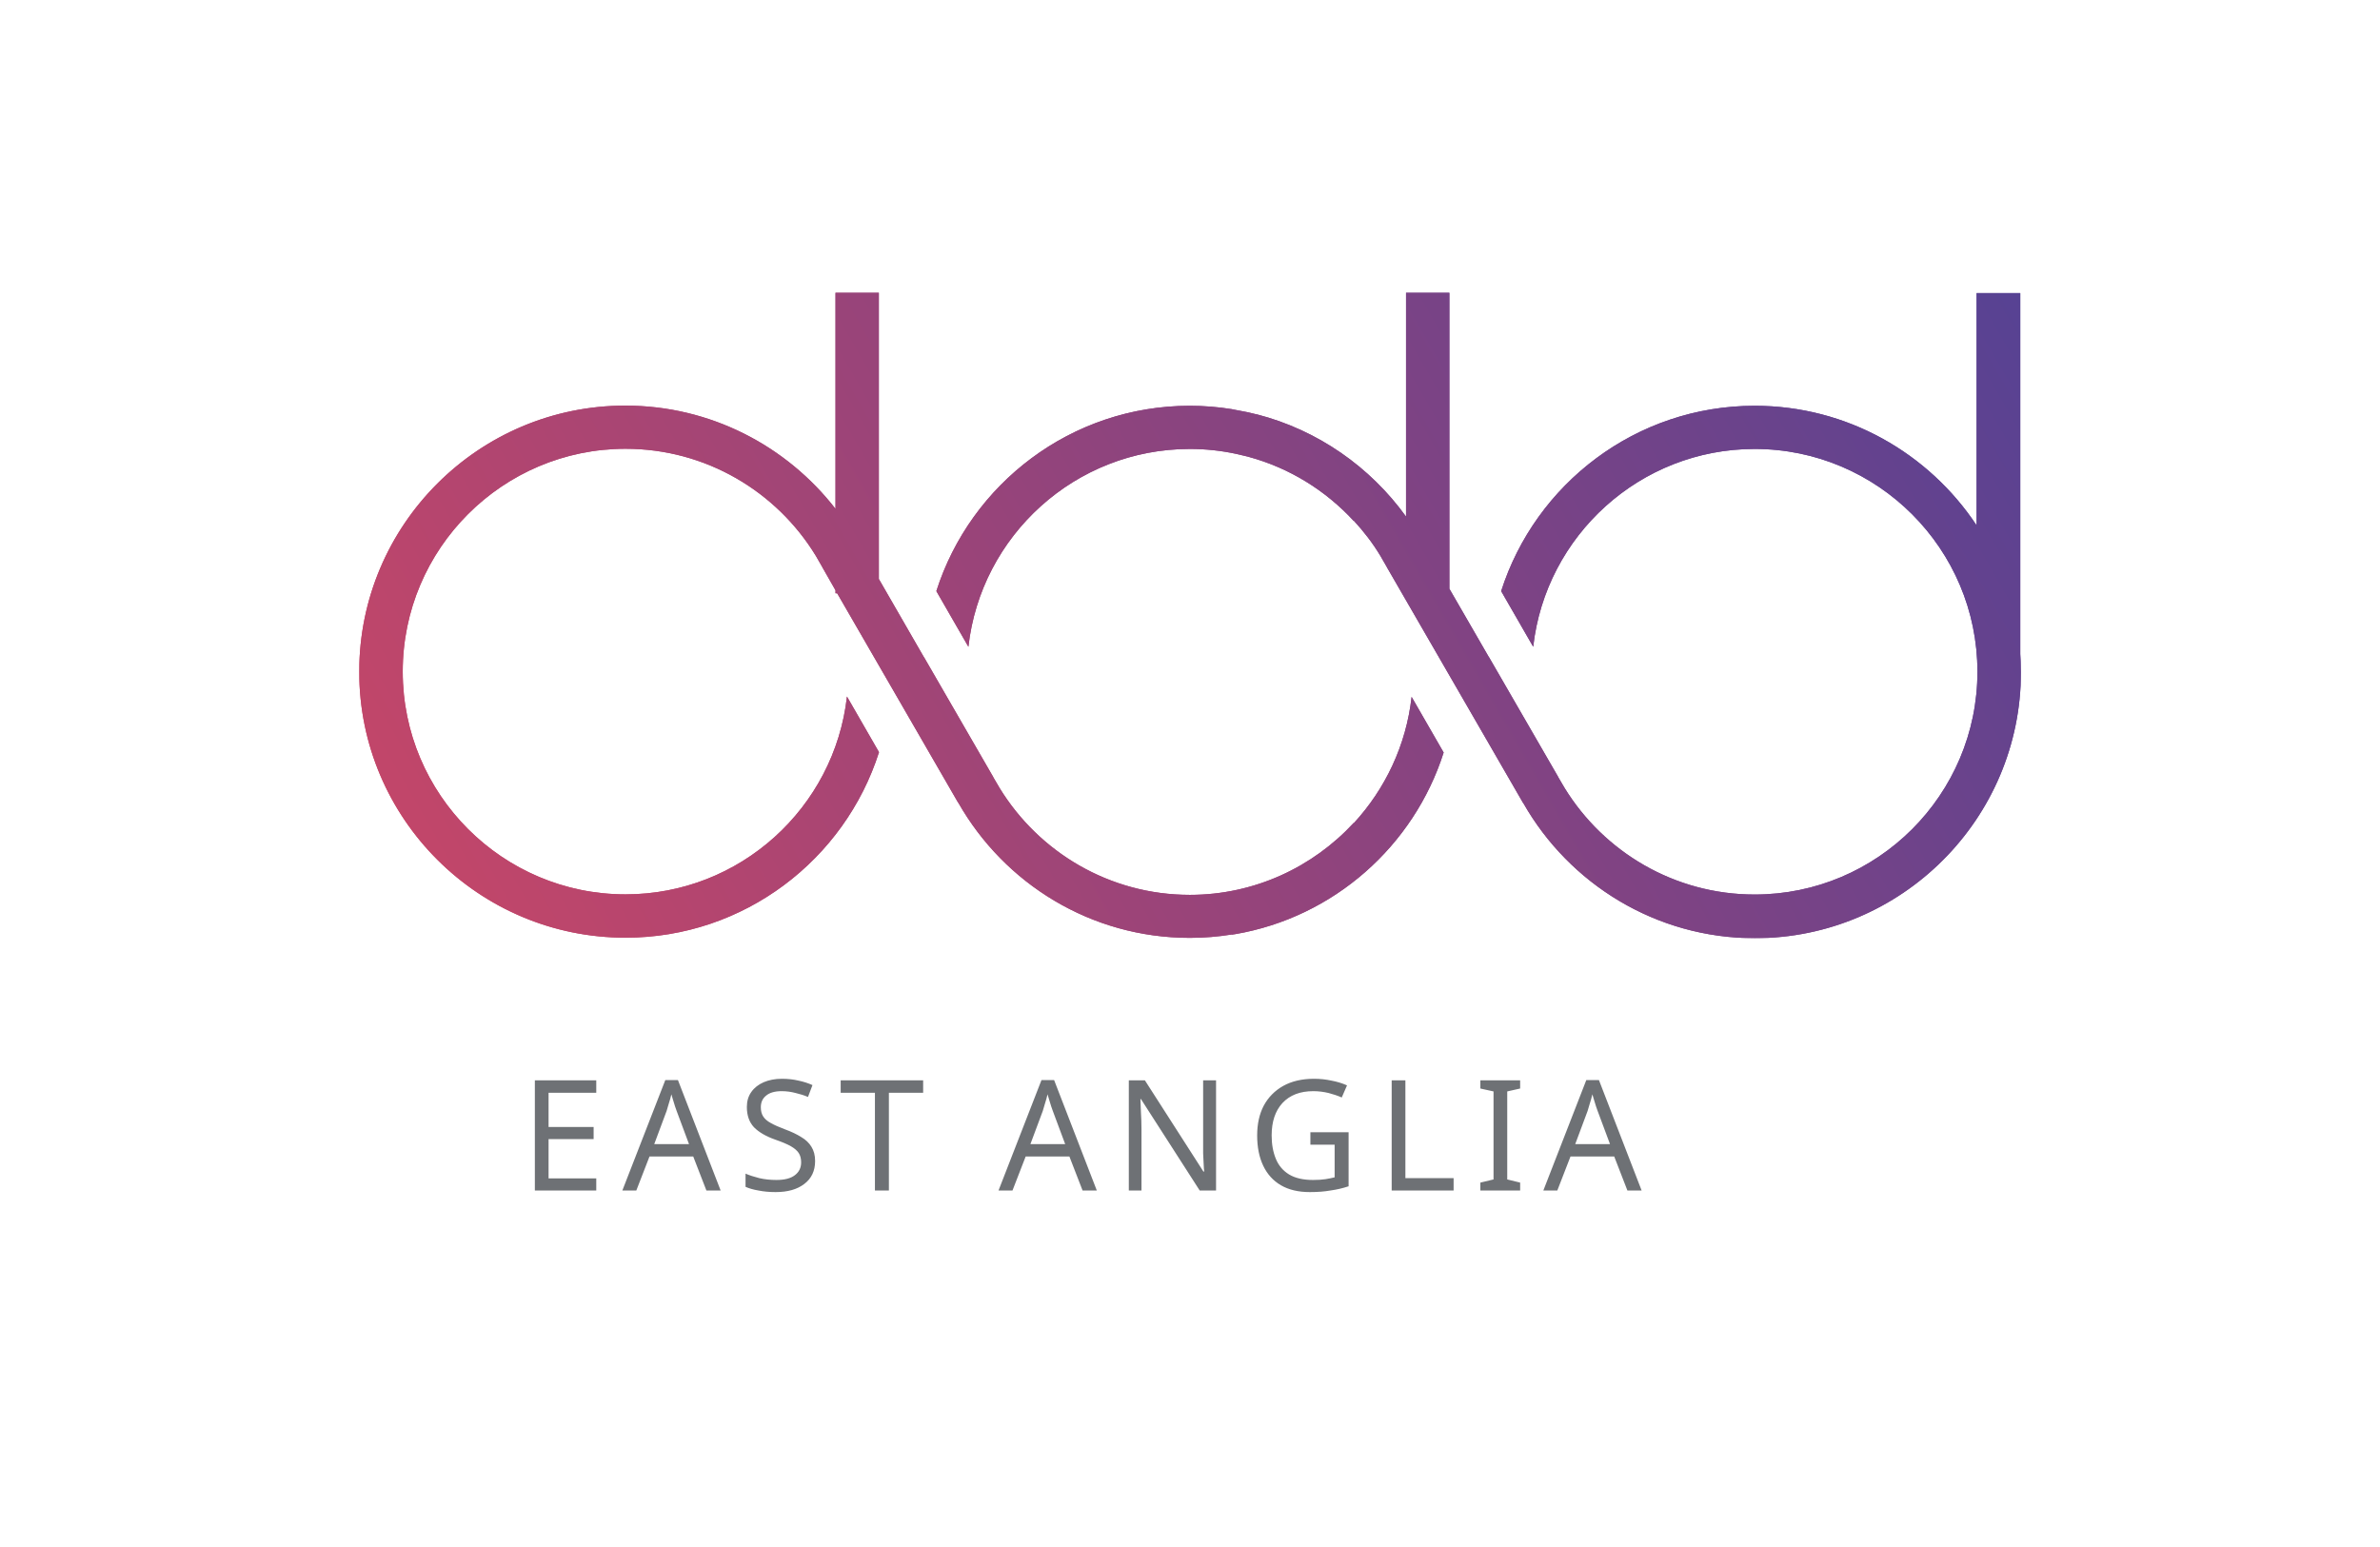
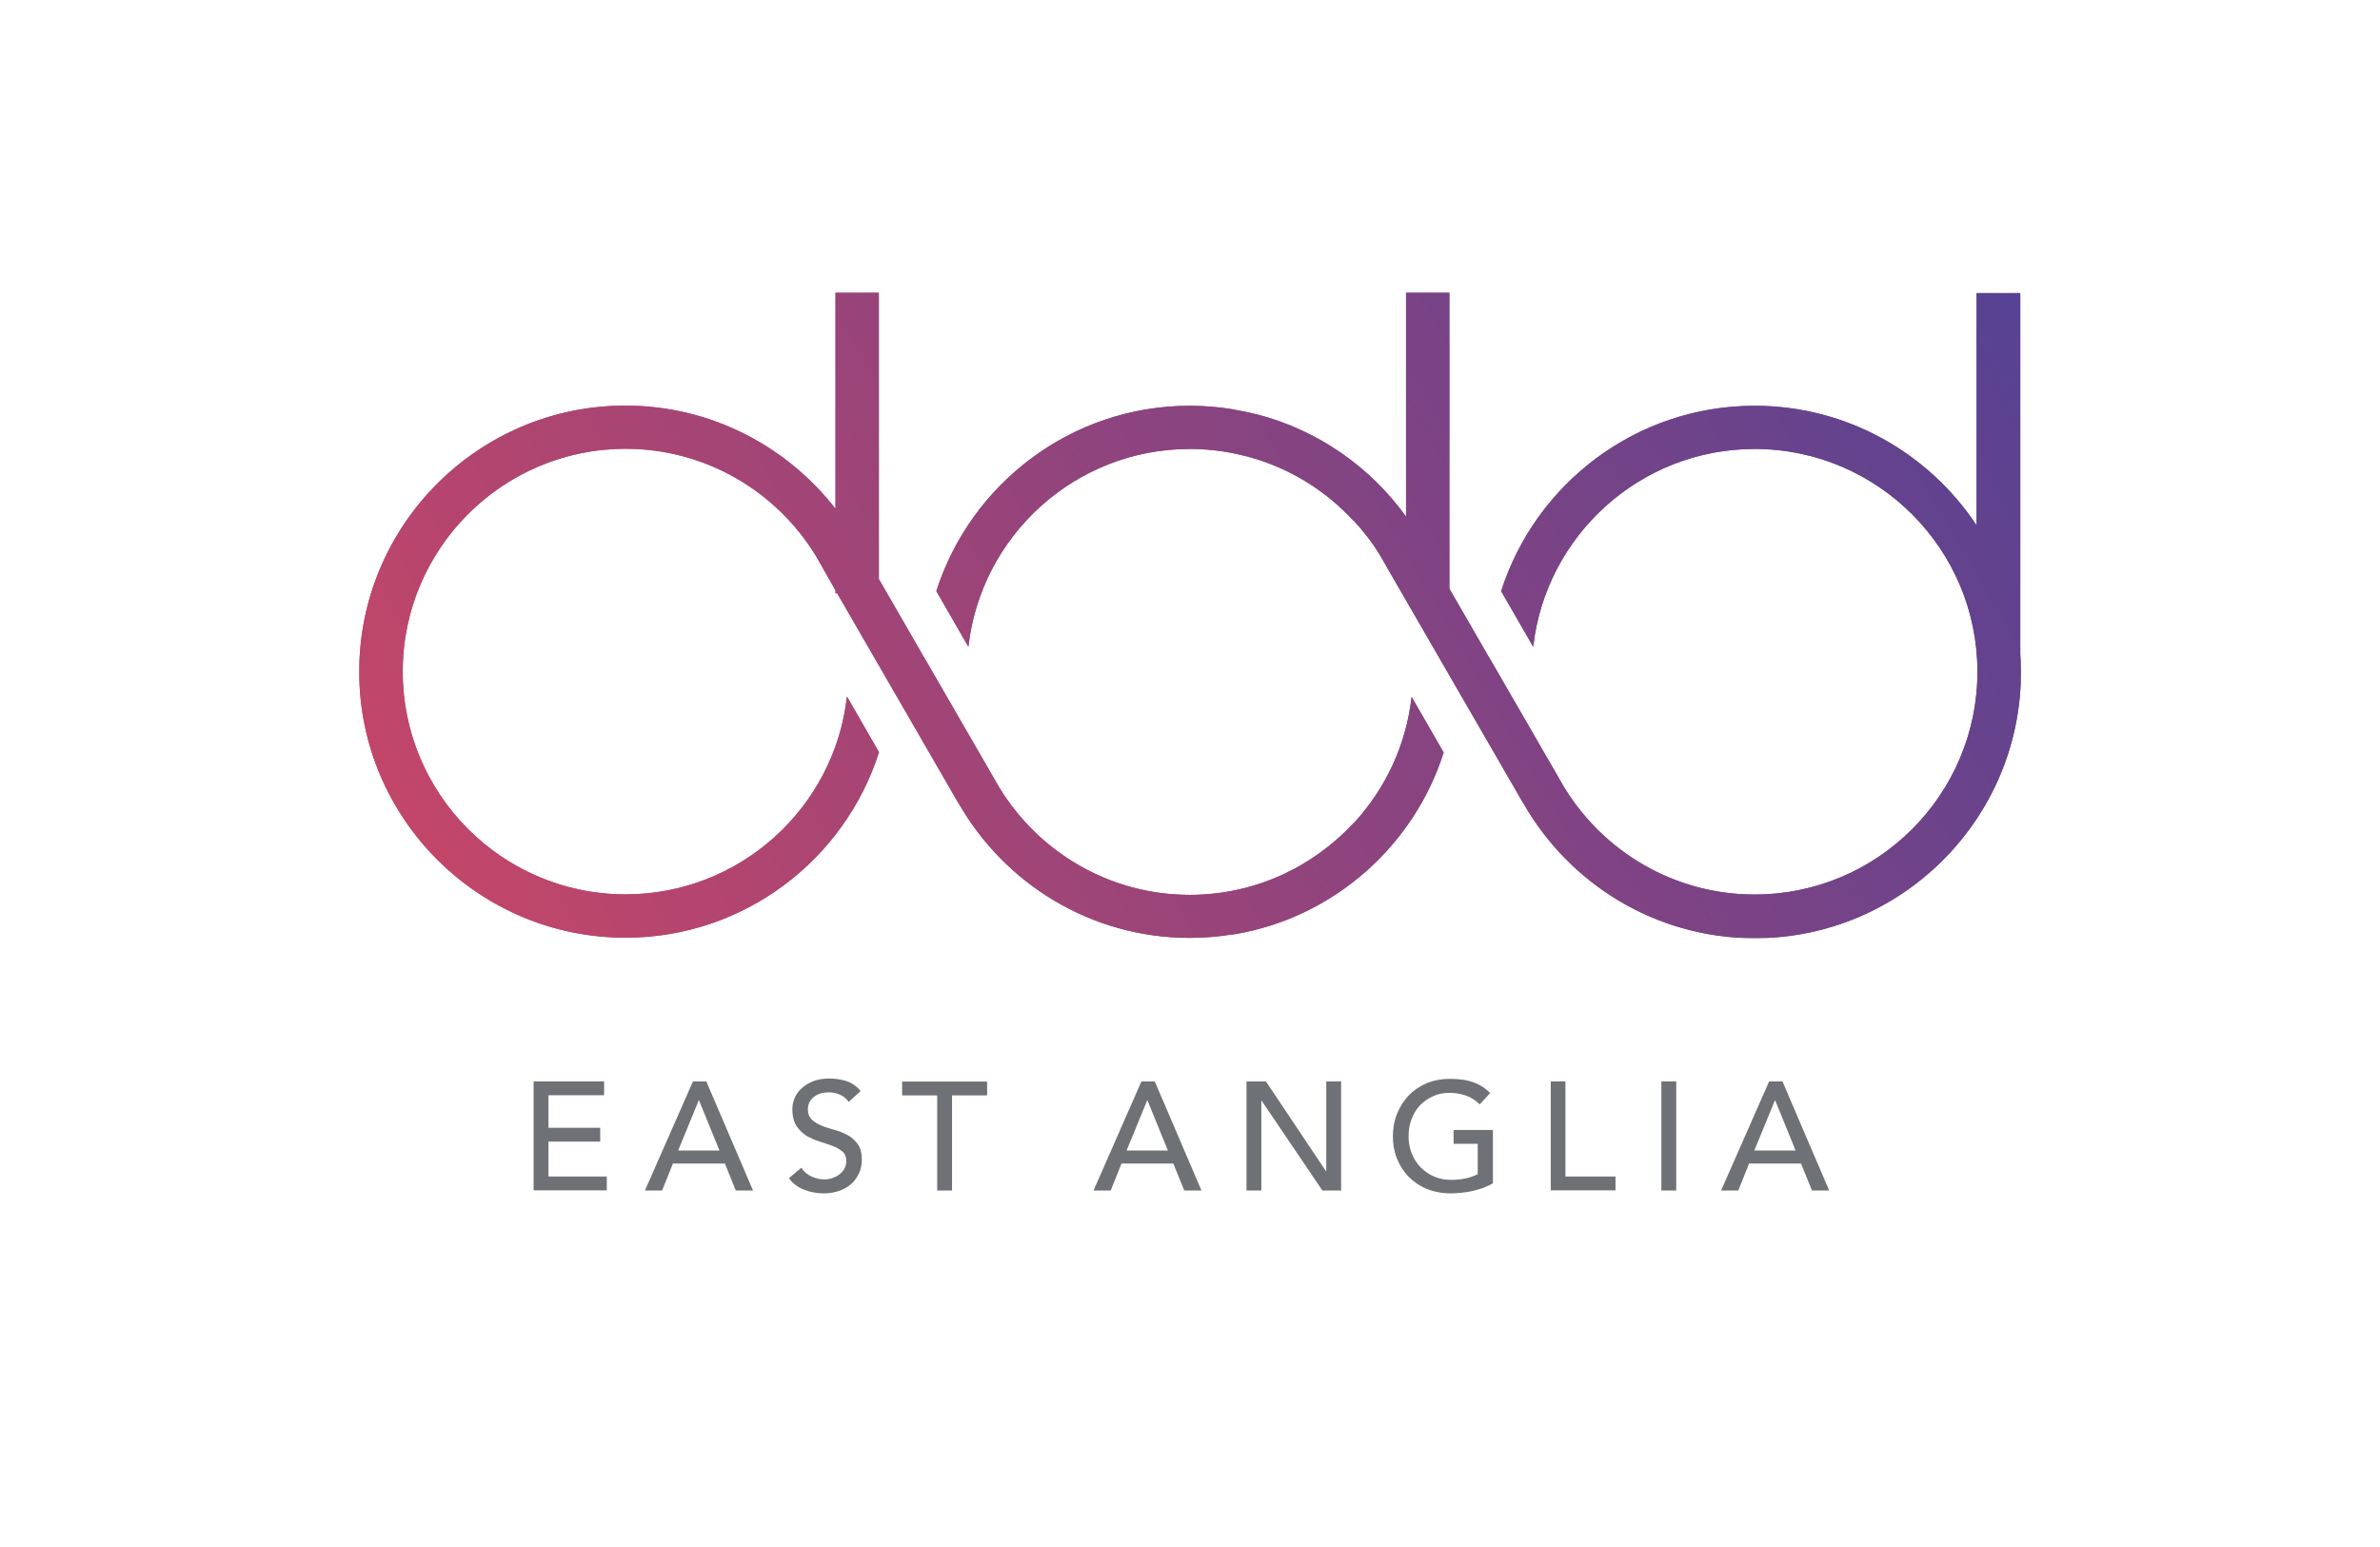
<svg xmlns="http://www.w3.org/2000/svg" xmlns:xlink="http://www.w3.org/1999/xlink" version="1.1" id="Layer_1" x="0px" y="0px" viewBox="0 0 141.12 91.68" style="enable-background:new 0 0 141.12 91.68;" xml:space="preserve">
  <style type="text/css">
	.st0{fill:#6E7175;}
- 	.st1{font-family:'Avenir-Medium';}
- 	.st2{font-size:9.133px;}
- 	.st3{letter-spacing:1;}
- 	.st4{clip-path:url(#SVGID_5_);fill:url(#SVGID_6_);}
- 	.st5{clip-path:url(#SVGID_13_);fill:url(#SVGID_14_);}
- 	.st6{clip-path:url(#SVGID_21_);fill:url(#SVGID_22_);}
+ 	.st1{clip-path:url(#SVGID_5_);fill:url(#SVGID_6_);}
</style>
  <g>
-     <text transform="matrix(1 0 0 1 30.8235 70.59)" class="st0 st1 st2 st3">EAST ANGLIA</text>
+     <g>
+       <path class="st0" d="M31.65,64.12h4.17v0.82h-3.3v1.93h3.07v0.82h-3.07v2.07h3.46v0.82h-4.34V64.12z" />
+       <path class="st0" d="M41.09,64.12h0.79l2.77,6.47h-1.02l-0.65-1.6H39.9l-0.64,1.6h-1.02L41.09,64.12z M42.66,68.22l-1.21-2.97    h-0.02l-1.22,2.97H42.66z" />
+       <path class="st0" d="M47.51,69.24c0.16,0.24,0.36,0.41,0.61,0.52c0.25,0.11,0.5,0.17,0.76,0.17c0.15,0,0.3-0.02,0.45-0.07    c0.15-0.05,0.29-0.11,0.42-0.21s0.23-0.2,0.31-0.34s0.12-0.29,0.12-0.47c0-0.25-0.08-0.44-0.24-0.57s-0.35-0.24-0.59-0.33    s-0.49-0.17-0.77-0.26s-0.53-0.2-0.77-0.34c-0.23-0.15-0.43-0.34-0.59-0.59s-0.24-0.58-0.24-1c0-0.19,0.04-0.39,0.12-0.6    c0.08-0.21,0.21-0.41,0.39-0.58c0.18-0.18,0.4-0.32,0.68-0.44c0.28-0.12,0.61-0.18,1-0.18c0.35,0,0.69,0.05,1.01,0.15    c0.32,0.1,0.61,0.3,0.85,0.59l-0.71,0.65c-0.11-0.17-0.26-0.31-0.47-0.41s-0.43-0.16-0.68-0.16c-0.24,0-0.45,0.03-0.61,0.1    c-0.16,0.06-0.29,0.15-0.39,0.25c-0.1,0.1-0.17,0.21-0.21,0.32c-0.04,0.12-0.06,0.22-0.06,0.32c0,0.27,0.08,0.48,0.24,0.63    c0.16,0.15,0.35,0.26,0.59,0.36s0.49,0.17,0.77,0.25s0.53,0.18,0.77,0.31c0.23,0.13,0.43,0.31,0.59,0.53s0.24,0.53,0.24,0.92    c0,0.31-0.06,0.59-0.18,0.84c-0.12,0.25-0.28,0.46-0.48,0.63c-0.2,0.17-0.44,0.3-0.71,0.39s-0.57,0.14-0.88,0.14    c-0.41,0-0.81-0.07-1.18-0.22c-0.37-0.15-0.67-0.37-0.89-0.68L47.51,69.24z" />
+       <path class="st0" d="M55.57,64.95h-2.08v-0.82h5.04v0.82h-2.08v5.64h-0.88V64.95z" />
+       <path class="st0" d="M67.68,64.12h0.79l2.77,6.47h-1.02l-0.65-1.6H66.5l-0.64,1.6h-1.02L67.68,64.12z M69.25,68.22l-1.21-2.97    h-0.02l-1.22,2.97H69.25z" />
+       <path class="st0" d="M73.91,64.12h1.15l3.56,5.32h0.02v-5.32h0.88v6.47h-1.11l-3.6-5.32h-0.02v5.32h-0.88V64.12z" />
+       <path class="st0" d="M88.52,66.97v3.19c-0.16,0.1-0.34,0.18-0.54,0.26c-0.2,0.07-0.41,0.14-0.63,0.19s-0.44,0.09-0.66,0.11    c-0.22,0.02-0.43,0.04-0.63,0.04c-0.55,0-1.04-0.09-1.47-0.27c-0.43-0.18-0.79-0.43-1.09-0.74c-0.29-0.31-0.52-0.67-0.68-1.08    s-0.23-0.84-0.23-1.3c0-0.48,0.08-0.93,0.25-1.34c0.17-0.41,0.4-0.77,0.69-1.08c0.29-0.3,0.65-0.54,1.06-0.72    c0.41-0.17,0.87-0.26,1.36-0.26c0.6,0,1.08,0.07,1.46,0.22c0.38,0.15,0.69,0.35,0.95,0.62l-0.62,0.67    c-0.27-0.26-0.55-0.43-0.85-0.53c-0.3-0.1-0.61-0.15-0.94-0.15c-0.37,0-0.71,0.07-1,0.21c-0.3,0.14-0.55,0.32-0.77,0.55    c-0.21,0.23-0.38,0.5-0.49,0.82c-0.12,0.31-0.17,0.65-0.17,1c0,0.37,0.06,0.7,0.19,1.02c0.13,0.31,0.3,0.59,0.53,0.82    c0.23,0.23,0.49,0.41,0.79,0.54s0.64,0.2,1,0.2c0.31,0,0.6-0.03,0.88-0.09c0.28-0.06,0.51-0.14,0.71-0.25v-1.8h-1.43v-0.82H88.52z    " />
+       <path class="st0" d="M91.94,64.12h0.88v5.64h2.97v0.82h-3.84V64.12z" />
+       <path class="st0" d="M98.51,64.12h0.88v6.47h-0.88V64.12z" />
+       <path class="st0" d="M104.9,64.12h0.79l2.77,6.47h-1.02l-0.65-1.6h-3.08l-0.64,1.6h-1.02L104.9,64.12z M106.47,68.22l-1.21-2.97    h-0.02l-1.22,2.97H106.47z" />
+     </g>
    <g>
      <g>
        <g>
          <defs>
            <path id="SVGID_1_" d="M49.54,17.36v12.81c-2.89-3.72-7.4-6.12-12.46-6.12c-8.7,0-15.78,7.08-15.78,15.78       S28.39,55.6,37.09,55.6c7.03,0,13-4.63,15.03-11l-1.9-3.3c-0.74,6.59-6.34,11.73-13.13,11.73c-7.29,0-13.21-5.93-13.21-13.21       c0-7.29,5.93-13.21,13.21-13.21c4.77,0,8.96,2.54,11.28,6.34l0,0l0.38,0.66c0.01,0.01,0.01,0.02,0.02,0.04L49.54,35v0.18h0.1       l3.19,5.52v0l3.98,6.89l0.02,0.02c2.72,4.77,7.84,8,13.72,8c0.85,0,1.68-0.07,2.49-0.2v0.01c0.06-0.01,0.13-0.02,0.19-0.03       c0,0,0.01,0,0.01,0c5.84-1,10.59-5.22,12.36-10.77l-1.9-3.3c-0.32,2.87-1.57,5.47-3.43,7.49v-0.02       c-2.42,2.62-5.88,4.27-9.72,4.27c-4.76,0-8.94-2.53-11.27-6.32l-0.37-0.63c-0.02-0.04-0.04-0.09-0.07-0.13l-4.05-7.01       c0,0,0,0.01,0,0.01l-2.68-4.65V17.36H49.54z M117.2,17.36v13.79c-2.83-4.27-7.67-7.09-13.16-7.09c-7.03,0-13,4.63-15.03,10.99       l1.9,3.3c0.74-6.59,6.34-11.73,13.13-11.73c7.29,0,13.21,5.93,13.21,13.21c0,7.29-5.93,13.21-13.21,13.21       c-4.76,0-8.94-2.53-11.27-6.32l-0.37-0.63c-0.02-0.04-0.04-0.09-0.07-0.13l-4.05-7.01c0,0,0,0.01,0,0.01l-2.34-4.05V17.36       h-2.57v13.27c-2.12-2.94-5.23-5.13-8.84-6.06c-0.01,0-0.01,0-0.02,0c-0.33-0.09-0.67-0.16-1.01-0.22       c-0.11-0.02-0.21-0.04-0.32-0.06c-0.05-0.01-0.09-0.02-0.14-0.03v0c-0.81-0.13-1.64-0.2-2.49-0.2c-7.03,0-13,4.63-15.03,10.99       l1.9,3.3c0.74-6.59,6.34-11.73,13.13-11.73c0.94,0,1.85,0.1,2.74,0.29c0.04,0.01,0.08,0.02,0.13,0.03       c0.2,0.05,0.4,0.09,0.59,0.14c0.01,0,0.02,0.01,0.03,0.01c2.43,0.66,4.57,2,6.23,3.8v-0.02c0.59,0.64,1.13,1.34,1.58,2.09l0,0       l0.38,0.66c0.01,0.01,0.01,0.02,0.02,0.04l4.08,7.06v0l3.98,6.89l0.02,0.02c2.72,4.77,7.85,8,13.72,8       c8.7,0,15.78-7.08,15.78-15.78c0-0.36-0.02-0.72-0.04-1.07v-21.4H117.2z" />
          </defs>
          <clipPath id="SVGID_2_">
            <use xlink:href="#SVGID_1_" style="overflow:visible;" />
          </clipPath>
        </g>
        <g>
          <defs>
            <path id="SVGID_3_" d="M49.54,17.36v12.81c-2.89-3.72-7.4-6.12-12.46-6.12c-8.7,0-15.78,7.08-15.78,15.78       S28.39,55.6,37.09,55.6c7.03,0,13-4.63,15.03-11l-1.9-3.3c-0.74,6.59-6.34,11.73-13.13,11.73c-7.29,0-13.21-5.93-13.21-13.21       c0-7.29,5.93-13.21,13.21-13.21c4.77,0,8.96,2.54,11.28,6.34l0,0l0.38,0.66c0.01,0.01,0.01,0.02,0.02,0.04L49.54,35v0.18h0.1       l3.19,5.52v0l3.98,6.89l0.02,0.02c2.72,4.77,7.84,8,13.72,8c0.85,0,1.68-0.07,2.49-0.2v0.01c0.06-0.01,0.13-0.02,0.19-0.03       c0,0,0.01,0,0.01,0c5.84-1,10.59-5.22,12.36-10.77l-1.9-3.3c-0.32,2.87-1.57,5.47-3.43,7.49v-0.02       c-2.42,2.62-5.88,4.27-9.72,4.27c-4.76,0-8.94-2.53-11.27-6.32l-0.37-0.63c-0.02-0.04-0.04-0.09-0.07-0.13l-4.05-7.01       c0,0,0,0.01,0,0.01l-2.68-4.65V17.36H49.54z M117.2,17.36v13.79c-2.83-4.27-7.67-7.09-13.16-7.09c-7.03,0-13,4.63-15.03,10.99       l1.9,3.3c0.74-6.59,6.34-11.73,13.13-11.73c7.29,0,13.21,5.93,13.21,13.21c0,7.29-5.93,13.21-13.21,13.21       c-4.76,0-8.94-2.53-11.27-6.32l-0.37-0.63c-0.02-0.04-0.04-0.09-0.07-0.13l-4.05-7.01c0,0,0,0.01,0,0.01l-2.34-4.05V17.36       h-2.57v13.27c-2.12-2.94-5.23-5.13-8.84-6.06c-0.01,0-0.01,0-0.02,0c-0.33-0.09-0.67-0.16-1.01-0.22       c-0.11-0.02-0.21-0.04-0.32-0.06c-0.05-0.01-0.09-0.02-0.14-0.03v0c-0.81-0.13-1.64-0.2-2.49-0.2c-7.03,0-13,4.63-15.03,10.99       l1.9,3.3c0.74-6.59,6.34-11.73,13.13-11.73c0.94,0,1.85,0.1,2.74,0.29c0.04,0.01,0.08,0.02,0.13,0.03       c0.2,0.05,0.4,0.09,0.59,0.14c0.01,0,0.02,0.01,0.03,0.01c2.43,0.66,4.57,2,6.23,3.8v-0.02c0.59,0.64,1.13,1.34,1.58,2.09l0,0       l0.38,0.66c0.01,0.01,0.01,0.02,0.02,0.04l4.08,7.06v0l3.98,6.89l0.02,0.02c2.72,4.77,7.85,8,13.72,8       c8.7,0,15.78-7.08,15.78-15.78c0-0.36-0.02-0.72-0.04-1.07v-21.4H117.2z" />
          </defs>
          <linearGradient id="SVGID_4_" gradientUnits="userSpaceOnUse" x1="31.795" y1="62.209" x2="117.197" y2="12.902">
            <stop offset="0" style="stop-color:#C84667" />
            <stop offset="1" style="stop-color:#574293" />
          </linearGradient>
          <use xlink:href="#SVGID_3_" style="overflow:visible;fill:url(#SVGID_4_);" />
          <clipPath id="SVGID_5_">
            <use xlink:href="#SVGID_3_" style="overflow:visible;" />
          </clipPath>
          <linearGradient id="SVGID_6_" gradientUnits="userSpaceOnUse" x1="25.343" y1="62.588" x2="115.778" y2="10.375">
            <stop offset="0" style="stop-color:#C84667" />
            <stop offset="1" style="stop-color:#574293" />
          </linearGradient>
-           <rect x="21.31" y="17.36" class="st4" width="98.5" height="38.25" />
+           <rect x="21.31" y="17.36" class="st1" width="98.5" height="38.25" />
        </g>
        <g>
          <defs>
            <path id="SVGID_7_" d="M49.54,17.36v12.81c-2.89-3.72-7.4-6.12-12.46-6.12c-8.7,0-15.78,7.08-15.78,15.78       S28.39,55.6,37.09,55.6c7.03,0,13-4.63,15.03-11l-1.9-3.3c-0.74,6.59-6.34,11.73-13.13,11.73c-7.29,0-13.21-5.93-13.21-13.21       c0-7.29,5.93-13.21,13.21-13.21c4.77,0,8.96,2.54,11.28,6.34l0,0l0.38,0.66c0.01,0.01,0.01,0.02,0.02,0.04L49.54,35v0.18h0.1       l3.19,5.52v0l3.98,6.89l0.02,0.02c2.72,4.77,7.84,8,13.72,8c0.85,0,1.68-0.07,2.49-0.2v0.01c0.06-0.01,0.13-0.02,0.19-0.03       c0,0,0.01,0,0.01,0c5.84-1,10.59-5.22,12.36-10.77l-1.9-3.3c-0.32,2.87-1.57,5.47-3.43,7.49v-0.02       c-2.42,2.62-5.88,4.27-9.72,4.27c-4.76,0-8.94-2.53-11.27-6.32l-0.37-0.63c-0.02-0.04-0.04-0.09-0.07-0.13l-4.05-7.01       c0,0,0,0.01,0,0.01l-2.68-4.65V17.36H49.54z M117.2,17.36v13.79c-2.83-4.27-7.67-7.09-13.16-7.09c-7.03,0-13,4.63-15.03,10.99       l1.9,3.3c0.74-6.59,6.34-11.73,13.13-11.73c7.29,0,13.21,5.93,13.21,13.21c0,7.29-5.93,13.21-13.21,13.21       c-4.76,0-8.94-2.53-11.27-6.32l-0.37-0.63c-0.02-0.04-0.04-0.09-0.07-0.13l-4.05-7.01c0,0,0,0.01,0,0.01l-2.34-4.05V17.36       h-2.57v13.27c-2.12-2.94-5.23-5.13-8.84-6.06c-0.01,0-0.01,0-0.02,0c-0.33-0.09-0.67-0.16-1.01-0.22       c-0.11-0.02-0.21-0.04-0.32-0.06c-0.05-0.01-0.09-0.02-0.14-0.03v0c-0.81-0.13-1.64-0.2-2.49-0.2c-7.03,0-13,4.63-15.03,10.99       l1.9,3.3c0.74-6.59,6.34-11.73,13.13-11.73c0.94,0,1.85,0.1,2.74,0.29c0.04,0.01,0.08,0.02,0.13,0.03       c0.2,0.05,0.4,0.09,0.59,0.14c0.01,0,0.02,0.01,0.03,0.01c2.43,0.66,4.57,2,6.23,3.8v-0.02c0.59,0.64,1.13,1.34,1.58,2.09l0,0       l0.38,0.66c0.01,0.01,0.01,0.02,0.02,0.04l4.08,7.06v0l3.98,6.89l0.02,0.02c2.72,4.77,7.85,8,13.72,8       c8.7,0,15.78-7.08,15.78-15.78c0-0.36-0.02-0.72-0.04-1.07v-21.4H117.2z" />
          </defs>
          <clipPath id="SVGID_8_">
            <use xlink:href="#SVGID_7_" style="overflow:visible;" />
          </clipPath>
        </g>
      </g>
    </g>
  </g>
-   <g>
-     <text transform="matrix(1 0 0 1 319.8906 188.3234)" class="st0 st1 st2 st3">EAST ANGLIA</text>
-     <g>
-       <g>
-         <g>
-           <defs>
-             <path id="SVGID_9_" d="M338.61,135.09v12.81c-2.89-3.72-7.4-6.12-12.46-6.12c-8.7,0-15.78,7.08-15.78,15.78       c0,8.7,7.08,15.78,15.78,15.78c7.03,0,13-4.63,15.03-11l-1.9-3.3c-0.74,6.59-6.34,11.73-13.13,11.73       c-7.29,0-13.21-5.93-13.21-13.21s5.93-13.21,13.21-13.21c4.77,0,8.96,2.54,11.28,6.34l0,0l0.38,0.66       c0.01,0.01,0.01,0.02,0.02,0.04l0.78,1.36v0.18h0.1l3.19,5.52v0l3.98,6.89l0.02,0.02c2.72,4.77,7.84,8,13.72,8       c0.85,0,1.68-0.07,2.49-0.2v0.01c0.06-0.01,0.13-0.02,0.19-0.03c0,0,0.01,0,0.01,0c5.84-1,10.59-5.22,12.36-10.77l-1.9-3.3       c-0.32,2.87-1.57,5.47-3.43,7.49v-0.02c-2.42,2.62-5.88,4.27-9.72,4.27c-4.76,0-8.94-2.53-11.27-6.32l-0.37-0.63       c-0.02-0.04-0.04-0.09-0.07-0.13l-4.05-7.01c0,0,0,0.01,0,0.01l-2.68-4.65v-16.95H338.61z M406.26,135.09v13.79       c-2.83-4.27-7.67-7.09-13.16-7.09c-7.03,0-13,4.63-15.03,10.99l1.9,3.3c0.74-6.59,6.34-11.73,13.13-11.73       c7.29,0,13.21,5.93,13.21,13.21s-5.93,13.21-13.21,13.21c-4.76,0-8.94-2.53-11.27-6.32l-0.37-0.63       c-0.02-0.04-0.04-0.09-0.07-0.13l-4.05-7.01c0,0,0,0.01,0,0.01l-2.34-4.05v-17.55h-2.57v13.27c-2.12-2.94-5.23-5.13-8.84-6.06       c-0.01,0-0.01,0-0.02,0c-0.33-0.09-0.67-0.16-1.01-0.22c-0.11-0.02-0.21-0.04-0.32-0.06c-0.05-0.01-0.09-0.02-0.14-0.03v0       c-0.81-0.13-1.64-0.2-2.49-0.2c-7.03,0-13,4.63-15.03,10.99l1.9,3.3c0.74-6.59,6.34-11.73,13.13-11.73       c0.94,0,1.85,0.1,2.74,0.29c0.04,0.01,0.08,0.02,0.12,0.03c0.2,0.05,0.4,0.09,0.59,0.14c0.01,0,0.02,0.01,0.03,0.01       c2.43,0.66,4.57,2,6.23,3.8v-0.02c0.59,0.64,1.13,1.34,1.58,2.09l0,0l0.38,0.66c0.01,0.01,0.01,0.02,0.02,0.04l4.08,7.06v0       l3.98,6.89l0.02,0.02c2.72,4.77,7.85,8,13.72,8c8.7,0,15.78-7.08,15.78-15.78c0-0.36-0.02-0.72-0.04-1.07v-21.4H406.26z" />
-           </defs>
-           <clipPath id="SVGID_10_">
-             <use xlink:href="#SVGID_9_" style="overflow:visible;" />
-           </clipPath>
-         </g>
-         <g>
-           <defs>
-             <path id="SVGID_11_" d="M338.61,135.09v12.81c-2.89-3.72-7.4-6.12-12.46-6.12c-8.7,0-15.78,7.08-15.78,15.78       c0,8.7,7.08,15.78,15.78,15.78c7.03,0,13-4.63,15.03-11l-1.9-3.3c-0.74,6.59-6.34,11.73-13.13,11.73       c-7.29,0-13.21-5.93-13.21-13.21s5.93-13.21,13.21-13.21c4.77,0,8.96,2.54,11.28,6.34l0,0l0.38,0.66       c0.01,0.01,0.01,0.02,0.02,0.04l0.78,1.36v0.18h0.1l3.19,5.52v0l3.98,6.89l0.02,0.02c2.72,4.77,7.84,8,13.72,8       c0.85,0,1.68-0.07,2.49-0.2v0.01c0.06-0.01,0.13-0.02,0.19-0.03c0,0,0.01,0,0.01,0c5.84-1,10.59-5.22,12.36-10.77l-1.9-3.3       c-0.32,2.87-1.57,5.47-3.43,7.49v-0.02c-2.42,2.62-5.88,4.27-9.72,4.27c-4.76,0-8.94-2.53-11.27-6.32l-0.37-0.63       c-0.02-0.04-0.04-0.09-0.07-0.13l-4.05-7.01c0,0,0,0.01,0,0.01l-2.68-4.65v-16.95H338.61z M406.26,135.09v13.79       c-2.83-4.27-7.67-7.09-13.16-7.09c-7.03,0-13,4.63-15.03,10.99l1.9,3.3c0.74-6.59,6.34-11.73,13.13-11.73       c7.29,0,13.21,5.93,13.21,13.21s-5.93,13.21-13.21,13.21c-4.76,0-8.94-2.53-11.27-6.32l-0.37-0.63       c-0.02-0.04-0.04-0.09-0.07-0.13l-4.05-7.01c0,0,0,0.01,0,0.01l-2.34-4.05v-17.55h-2.57v13.27c-2.12-2.94-5.23-5.13-8.84-6.06       c-0.01,0-0.01,0-0.02,0c-0.33-0.09-0.67-0.16-1.01-0.22c-0.11-0.02-0.21-0.04-0.32-0.06c-0.05-0.01-0.09-0.02-0.14-0.03v0       c-0.81-0.13-1.64-0.2-2.49-0.2c-7.03,0-13,4.63-15.03,10.99l1.9,3.3c0.74-6.59,6.34-11.73,13.13-11.73       c0.94,0,1.85,0.1,2.74,0.29c0.04,0.01,0.08,0.02,0.12,0.03c0.2,0.05,0.4,0.09,0.59,0.14c0.01,0,0.02,0.01,0.03,0.01       c2.43,0.66,4.57,2,6.23,3.8v-0.02c0.59,0.64,1.13,1.34,1.58,2.09l0,0l0.38,0.66c0.01,0.01,0.01,0.02,0.02,0.04l4.08,7.06v0       l3.98,6.89l0.02,0.02c2.72,4.77,7.85,8,13.72,8c8.7,0,15.78-7.08,15.78-15.78c0-0.36-0.02-0.72-0.04-1.07v-21.4H406.26z" />
-           </defs>
-           <linearGradient id="SVGID_12_" gradientUnits="userSpaceOnUse" x1="320.863" y1="179.943" x2="406.264" y2="130.636">
-             <stop offset="0" style="stop-color:#C84667" />
-             <stop offset="1" style="stop-color:#574293" />
-           </linearGradient>
-           <use xlink:href="#SVGID_11_" style="overflow:visible;fill:url(#SVGID_12_);" />
-           <clipPath id="SVGID_13_">
-             <use xlink:href="#SVGID_11_" style="overflow:visible;" />
-           </clipPath>
-           <linearGradient id="SVGID_14_" gradientUnits="userSpaceOnUse" x1="314.41" y1="180.321" x2="404.845" y2="128.108">
-             <stop offset="0" style="stop-color:#C84667" />
-             <stop offset="1" style="stop-color:#574293" />
-           </linearGradient>
-           <rect x="310.38" y="135.09" class="st5" width="98.5" height="38.25" />
-         </g>
-         <g>
-           <defs>
-             <path id="SVGID_15_" d="M338.61,135.09v12.81c-2.89-3.72-7.4-6.12-12.46-6.12c-8.7,0-15.78,7.08-15.78,15.78       c0,8.7,7.08,15.78,15.78,15.78c7.03,0,13-4.63,15.03-11l-1.9-3.3c-0.74,6.59-6.34,11.73-13.13,11.73       c-7.29,0-13.21-5.93-13.21-13.21s5.93-13.21,13.21-13.21c4.77,0,8.96,2.54,11.28,6.34l0,0l0.38,0.66       c0.01,0.01,0.01,0.02,0.02,0.04l0.78,1.36v0.18h0.1l3.19,5.52v0l3.98,6.89l0.02,0.02c2.72,4.77,7.84,8,13.72,8       c0.85,0,1.68-0.07,2.49-0.2v0.01c0.06-0.01,0.13-0.02,0.19-0.03c0,0,0.01,0,0.01,0c5.84-1,10.59-5.22,12.36-10.77l-1.9-3.3       c-0.32,2.87-1.57,5.47-3.43,7.49v-0.02c-2.42,2.62-5.88,4.27-9.72,4.27c-4.76,0-8.94-2.53-11.27-6.32l-0.37-0.63       c-0.02-0.04-0.04-0.09-0.07-0.13l-4.05-7.01c0,0,0,0.01,0,0.01l-2.68-4.65v-16.95H338.61z M406.26,135.09v13.79       c-2.83-4.27-7.67-7.09-13.16-7.09c-7.03,0-13,4.63-15.03,10.99l1.9,3.3c0.74-6.59,6.34-11.73,13.13-11.73       c7.29,0,13.21,5.93,13.21,13.21s-5.93,13.21-13.21,13.21c-4.76,0-8.94-2.53-11.27-6.32l-0.37-0.63       c-0.02-0.04-0.04-0.09-0.07-0.13l-4.05-7.01c0,0,0,0.01,0,0.01l-2.34-4.05v-17.55h-2.57v13.27c-2.12-2.94-5.23-5.13-8.84-6.06       c-0.01,0-0.01,0-0.02,0c-0.33-0.09-0.67-0.16-1.01-0.22c-0.11-0.02-0.21-0.04-0.32-0.06c-0.05-0.01-0.09-0.02-0.14-0.03v0       c-0.81-0.13-1.64-0.2-2.49-0.2c-7.03,0-13,4.63-15.03,10.99l1.9,3.3c0.74-6.59,6.34-11.73,13.13-11.73       c0.94,0,1.85,0.1,2.74,0.29c0.04,0.01,0.08,0.02,0.12,0.03c0.2,0.05,0.4,0.09,0.59,0.14c0.01,0,0.02,0.01,0.03,0.01       c2.43,0.66,4.57,2,6.23,3.8v-0.02c0.59,0.64,1.13,1.34,1.58,2.09l0,0l0.38,0.66c0.01,0.01,0.01,0.02,0.02,0.04l4.08,7.06v0       l3.98,6.89l0.02,0.02c2.72,4.77,7.85,8,13.72,8c8.7,0,15.78-7.08,15.78-15.78c0-0.36-0.02-0.72-0.04-1.07v-21.4H406.26z" />
-           </defs>
-           <clipPath id="SVGID_16_">
-             <use xlink:href="#SVGID_15_" style="overflow:visible;" />
-           </clipPath>
-         </g>
-       </g>
-     </g>
-   </g>
-   <g>
-     <text transform="matrix(1 0 0 1 319.8906 188.3234)" class="st0 st1 st2 st3">EAST ANGLIA</text>
-     <g>
-       <g>
-         <g>
-           <defs>
-             <path id="SVGID_17_" d="M338.61,135.09v12.81c-2.89-3.72-7.4-6.12-12.46-6.12c-8.7,0-15.78,7.08-15.78,15.78       c0,8.7,7.08,15.78,15.78,15.78c7.03,0,13-4.63,15.03-11l-1.9-3.3c-0.74,6.59-6.34,11.73-13.13,11.73       c-7.29,0-13.21-5.93-13.21-13.21s5.93-13.21,13.21-13.21c4.77,0,8.96,2.54,11.28,6.34l0,0l0.38,0.66       c0.01,0.01,0.01,0.02,0.02,0.04l0.78,1.36v0.18h0.1l3.19,5.52v0l3.98,6.89l0.02,0.02c2.72,4.77,7.84,8,13.72,8       c0.85,0,1.68-0.07,2.49-0.2v0.01c0.06-0.01,0.13-0.02,0.19-0.03c0,0,0.01,0,0.01,0c5.84-1,10.59-5.22,12.36-10.77l-1.9-3.3       c-0.32,2.87-1.57,5.47-3.43,7.49v-0.02c-2.42,2.62-5.88,4.27-9.72,4.27c-4.76,0-8.94-2.53-11.27-6.32l-0.37-0.63       c-0.02-0.04-0.04-0.09-0.07-0.13l-4.05-7.01c0,0,0,0.01,0,0.01l-2.68-4.65v-16.95H338.61z M406.26,135.09v13.79       c-2.83-4.27-7.67-7.09-13.16-7.09c-7.03,0-13,4.63-15.03,10.99l1.9,3.3c0.74-6.59,6.34-11.73,13.13-11.73       c7.29,0,13.21,5.93,13.21,13.21s-5.93,13.21-13.21,13.21c-4.76,0-8.94-2.53-11.27-6.32l-0.37-0.63       c-0.02-0.04-0.04-0.09-0.07-0.13l-4.05-7.01c0,0,0,0.01,0,0.01l-2.34-4.05v-17.55h-2.57v13.27c-2.12-2.94-5.23-5.13-8.84-6.06       c-0.01,0-0.01,0-0.02,0c-0.33-0.09-0.67-0.16-1.01-0.22c-0.11-0.02-0.21-0.04-0.32-0.06c-0.05-0.01-0.09-0.02-0.14-0.03v0       c-0.81-0.13-1.64-0.2-2.49-0.2c-7.03,0-13,4.63-15.03,10.99l1.9,3.3c0.74-6.59,6.34-11.73,13.13-11.73       c0.94,0,1.85,0.1,2.74,0.29c0.04,0.01,0.08,0.02,0.12,0.03c0.2,0.05,0.4,0.09,0.59,0.14c0.01,0,0.02,0.01,0.03,0.01       c2.43,0.66,4.57,2,6.23,3.8v-0.02c0.59,0.64,1.13,1.34,1.58,2.09l0,0l0.38,0.66c0.01,0.01,0.01,0.02,0.02,0.04l4.08,7.06v0       l3.98,6.89l0.02,0.02c2.72,4.77,7.85,8,13.72,8c8.7,0,15.78-7.08,15.78-15.78c0-0.36-0.02-0.72-0.04-1.07v-21.4H406.26z" />
-           </defs>
-           <clipPath id="SVGID_18_">
-             <use xlink:href="#SVGID_17_" style="overflow:visible;" />
-           </clipPath>
-         </g>
-         <g>
-           <defs>
-             <path id="SVGID_19_" d="M338.61,135.09v12.81c-2.89-3.72-7.4-6.12-12.46-6.12c-8.7,0-15.78,7.08-15.78,15.78       c0,8.7,7.08,15.78,15.78,15.78c7.03,0,13-4.63,15.03-11l-1.9-3.3c-0.74,6.59-6.34,11.73-13.13,11.73       c-7.29,0-13.21-5.93-13.21-13.21s5.93-13.21,13.21-13.21c4.77,0,8.96,2.54,11.28,6.34l0,0l0.38,0.66       c0.01,0.01,0.01,0.02,0.02,0.04l0.78,1.36v0.18h0.1l3.19,5.52v0l3.98,6.89l0.02,0.02c2.72,4.77,7.84,8,13.72,8       c0.85,0,1.68-0.07,2.49-0.2v0.01c0.06-0.01,0.13-0.02,0.19-0.03c0,0,0.01,0,0.01,0c5.84-1,10.59-5.22,12.36-10.77l-1.9-3.3       c-0.32,2.87-1.57,5.47-3.43,7.49v-0.02c-2.42,2.62-5.88,4.27-9.72,4.27c-4.76,0-8.94-2.53-11.27-6.32l-0.37-0.63       c-0.02-0.04-0.04-0.09-0.07-0.13l-4.05-7.01c0,0,0,0.01,0,0.01l-2.68-4.65v-16.95H338.61z M406.26,135.09v13.79       c-2.83-4.27-7.67-7.09-13.16-7.09c-7.03,0-13,4.63-15.03,10.99l1.9,3.3c0.74-6.59,6.34-11.73,13.13-11.73       c7.29,0,13.21,5.93,13.21,13.21s-5.93,13.21-13.21,13.21c-4.76,0-8.94-2.53-11.27-6.32l-0.37-0.63       c-0.02-0.04-0.04-0.09-0.07-0.13l-4.05-7.01c0,0,0,0.01,0,0.01l-2.34-4.05v-17.55h-2.57v13.27c-2.12-2.94-5.23-5.13-8.84-6.06       c-0.01,0-0.01,0-0.02,0c-0.33-0.09-0.67-0.16-1.01-0.22c-0.11-0.02-0.21-0.04-0.32-0.06c-0.05-0.01-0.09-0.02-0.14-0.03v0       c-0.81-0.13-1.64-0.2-2.49-0.2c-7.03,0-13,4.63-15.03,10.99l1.9,3.3c0.74-6.59,6.34-11.73,13.13-11.73       c0.94,0,1.85,0.1,2.74,0.29c0.04,0.01,0.08,0.02,0.12,0.03c0.2,0.05,0.4,0.09,0.59,0.14c0.01,0,0.02,0.01,0.03,0.01       c2.43,0.66,4.57,2,6.23,3.8v-0.02c0.59,0.64,1.13,1.34,1.58,2.09l0,0l0.38,0.66c0.01,0.01,0.01,0.02,0.02,0.04l4.08,7.06v0       l3.98,6.89l0.02,0.02c2.72,4.77,7.85,8,13.72,8c8.7,0,15.78-7.08,15.78-15.78c0-0.36-0.02-0.72-0.04-1.07v-21.4H406.26z" />
-           </defs>
-           <linearGradient id="SVGID_20_" gradientUnits="userSpaceOnUse" x1="320.863" y1="179.943" x2="406.264" y2="130.636">
-             <stop offset="0" style="stop-color:#C84667" />
-             <stop offset="1" style="stop-color:#574293" />
-           </linearGradient>
-           <use xlink:href="#SVGID_19_" style="overflow:visible;fill:url(#SVGID_20_);" />
-           <clipPath id="SVGID_21_">
-             <use xlink:href="#SVGID_19_" style="overflow:visible;" />
-           </clipPath>
-           <linearGradient id="SVGID_22_" gradientUnits="userSpaceOnUse" x1="314.41" y1="180.321" x2="404.845" y2="128.108">
-             <stop offset="0" style="stop-color:#C84667" />
-             <stop offset="1" style="stop-color:#574293" />
-           </linearGradient>
-           <rect x="310.38" y="135.09" class="st6" width="98.5" height="38.25" />
-         </g>
-         <g>
-           <defs>
-             <path id="SVGID_23_" d="M338.61,135.09v12.81c-2.89-3.72-7.4-6.12-12.46-6.12c-8.7,0-15.78,7.08-15.78,15.78       c0,8.7,7.08,15.78,15.78,15.78c7.03,0,13-4.63,15.03-11l-1.9-3.3c-0.74,6.59-6.34,11.73-13.13,11.73       c-7.29,0-13.21-5.93-13.21-13.21s5.93-13.21,13.21-13.21c4.77,0,8.96,2.54,11.28,6.34l0,0l0.38,0.66       c0.01,0.01,0.01,0.02,0.02,0.04l0.78,1.36v0.18h0.1l3.19,5.52v0l3.98,6.89l0.02,0.02c2.72,4.77,7.84,8,13.72,8       c0.85,0,1.68-0.07,2.49-0.2v0.01c0.06-0.01,0.13-0.02,0.19-0.03c0,0,0.01,0,0.01,0c5.84-1,10.59-5.22,12.36-10.77l-1.9-3.3       c-0.32,2.87-1.57,5.47-3.43,7.49v-0.02c-2.42,2.62-5.88,4.27-9.72,4.27c-4.76,0-8.94-2.53-11.27-6.32l-0.37-0.63       c-0.02-0.04-0.04-0.09-0.07-0.13l-4.05-7.01c0,0,0,0.01,0,0.01l-2.68-4.65v-16.95H338.61z M406.26,135.09v13.79       c-2.83-4.27-7.67-7.09-13.16-7.09c-7.03,0-13,4.63-15.03,10.99l1.9,3.3c0.74-6.59,6.34-11.73,13.13-11.73       c7.29,0,13.21,5.93,13.21,13.21s-5.93,13.21-13.21,13.21c-4.76,0-8.94-2.53-11.27-6.32l-0.37-0.63       c-0.02-0.04-0.04-0.09-0.07-0.13l-4.05-7.01c0,0,0,0.01,0,0.01l-2.34-4.05v-17.55h-2.57v13.27c-2.12-2.94-5.23-5.13-8.84-6.06       c-0.01,0-0.01,0-0.02,0c-0.33-0.09-0.67-0.16-1.01-0.22c-0.11-0.02-0.21-0.04-0.32-0.06c-0.05-0.01-0.09-0.02-0.14-0.03v0       c-0.81-0.13-1.64-0.2-2.49-0.2c-7.03,0-13,4.63-15.03,10.99l1.9,3.3c0.74-6.59,6.34-11.73,13.13-11.73       c0.94,0,1.85,0.1,2.74,0.29c0.04,0.01,0.08,0.02,0.12,0.03c0.2,0.05,0.4,0.09,0.59,0.14c0.01,0,0.02,0.01,0.03,0.01       c2.43,0.66,4.57,2,6.23,3.8v-0.02c0.59,0.64,1.13,1.34,1.58,2.09l0,0l0.38,0.66c0.01,0.01,0.01,0.02,0.02,0.04l4.08,7.06v0       l3.98,6.89l0.02,0.02c2.72,4.77,7.85,8,13.72,8c8.7,0,15.78-7.08,15.78-15.78c0-0.36-0.02-0.72-0.04-1.07v-21.4H406.26z" />
-           </defs>
-           <clipPath id="SVGID_24_">
-             <use xlink:href="#SVGID_23_" style="overflow:visible;" />
-           </clipPath>
-         </g>
-       </g>
-     </g>
-   </g>
</svg>
